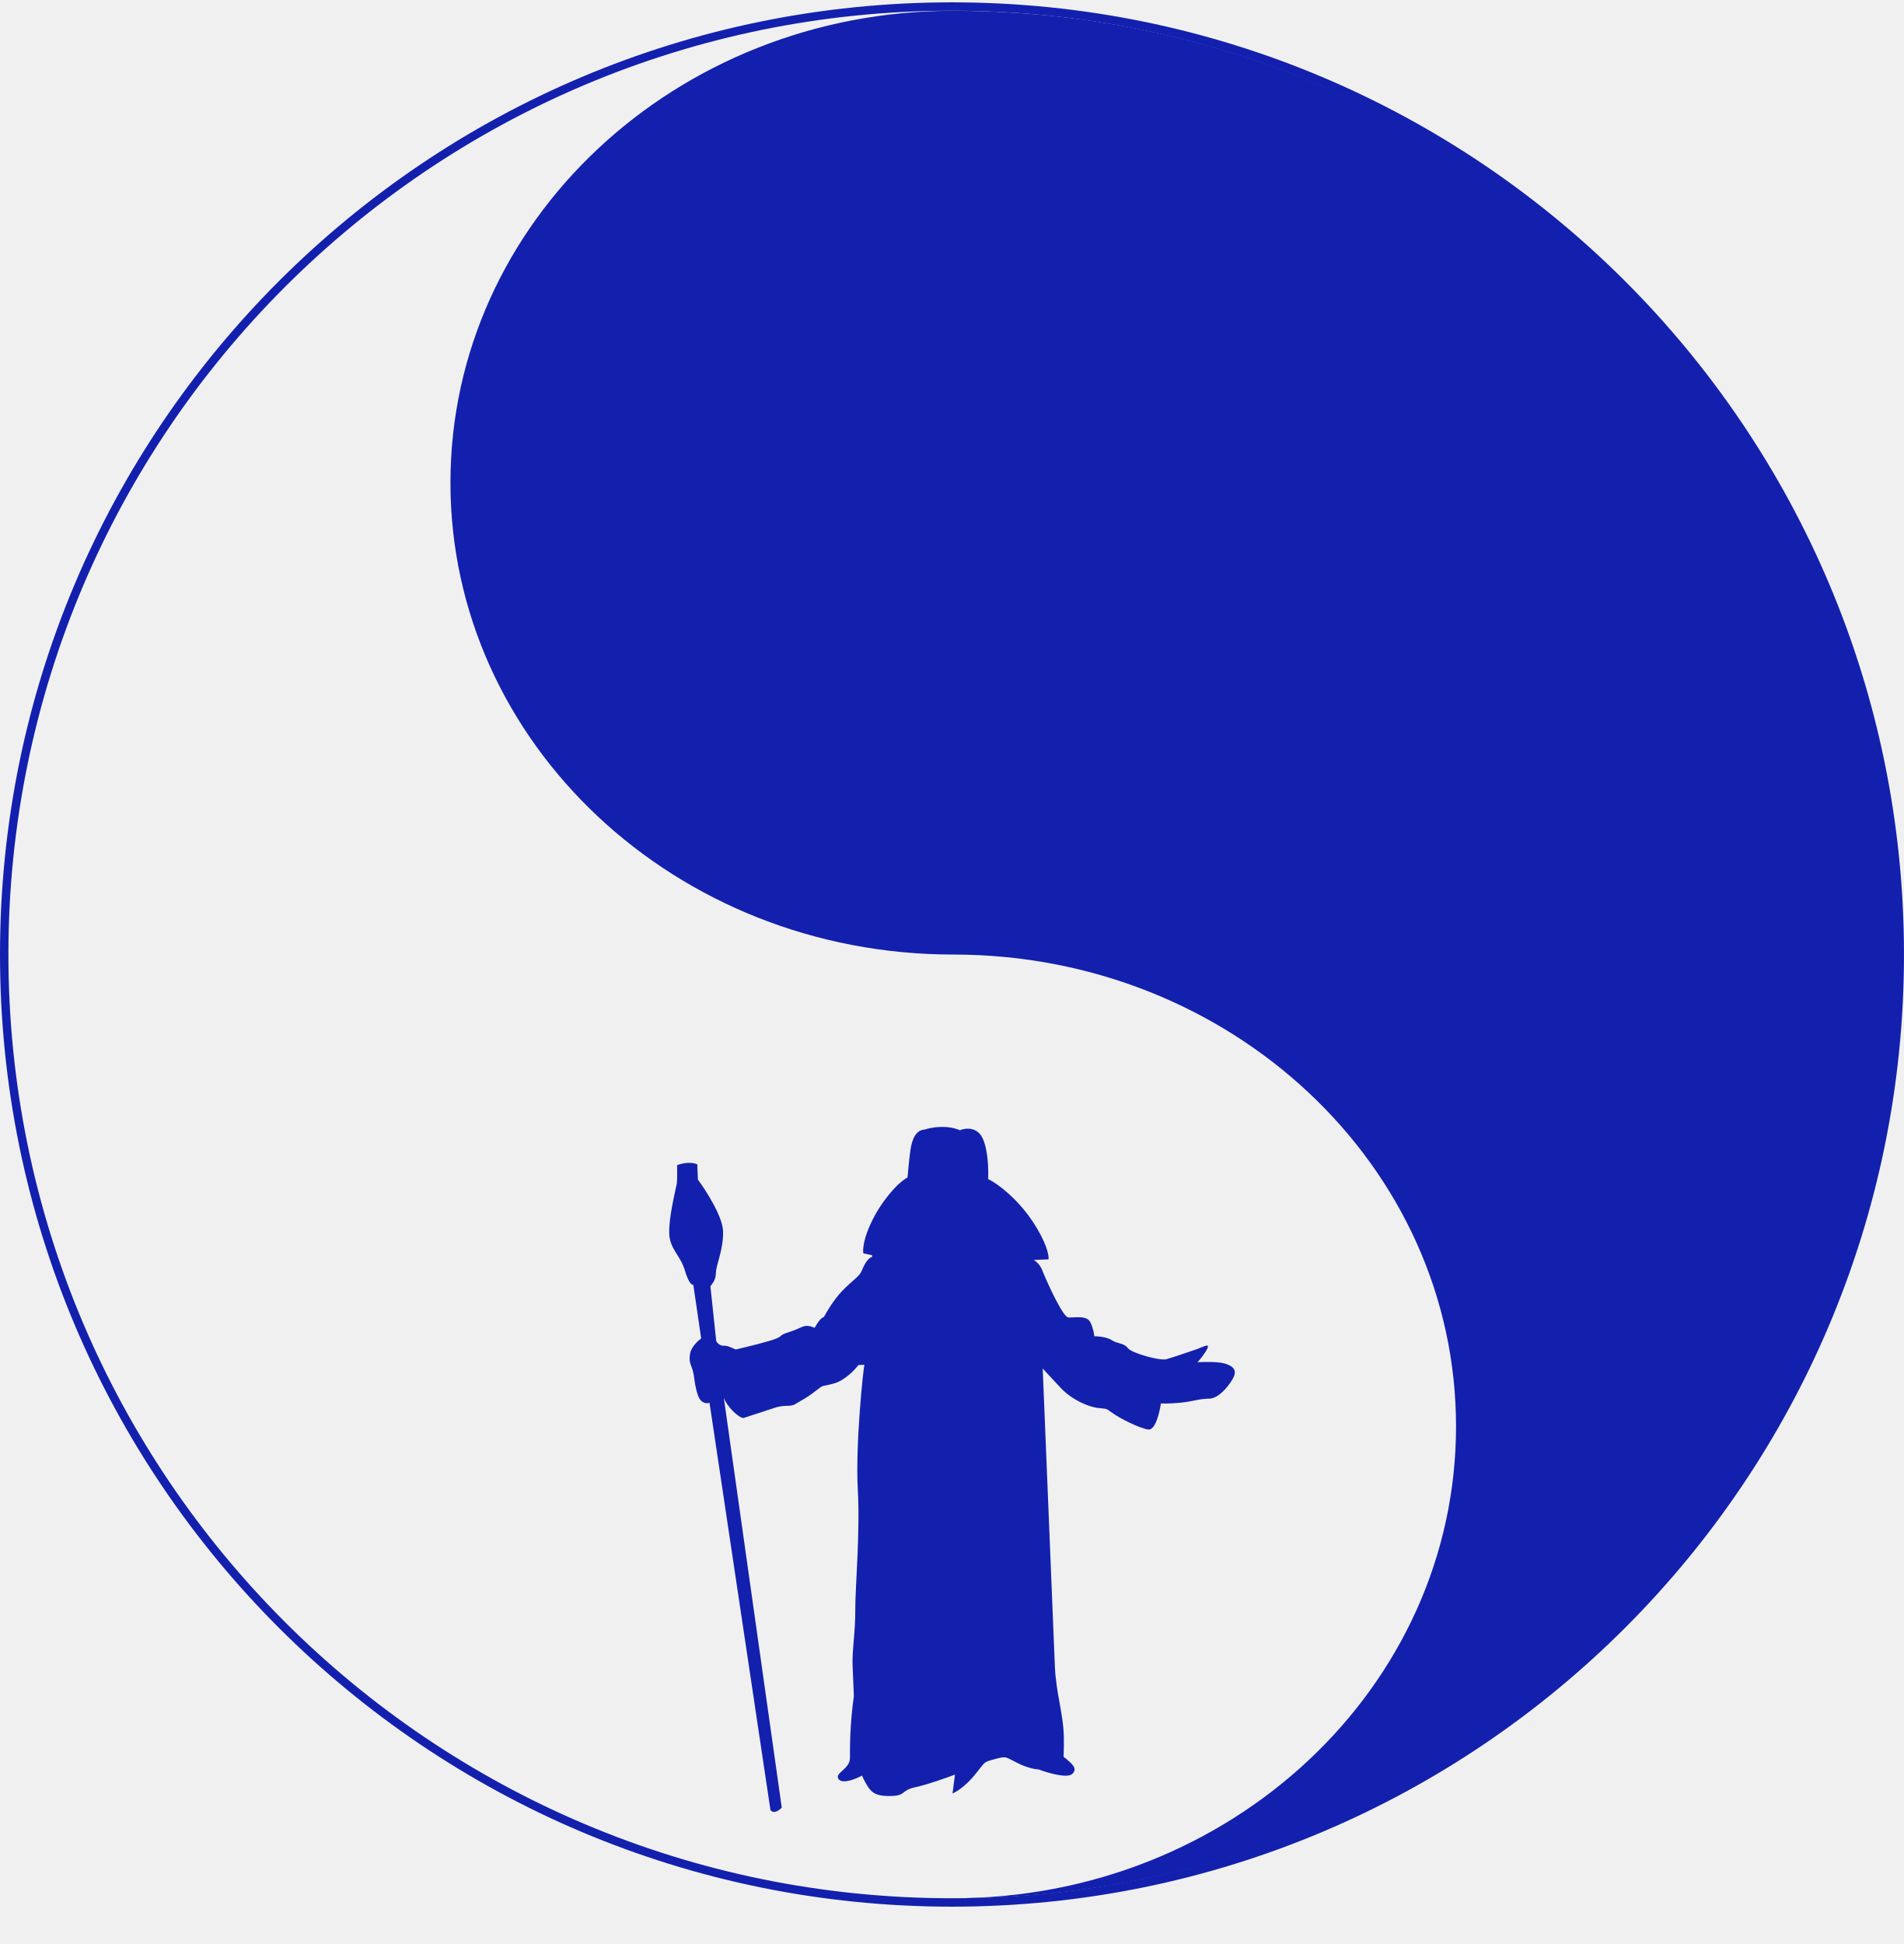
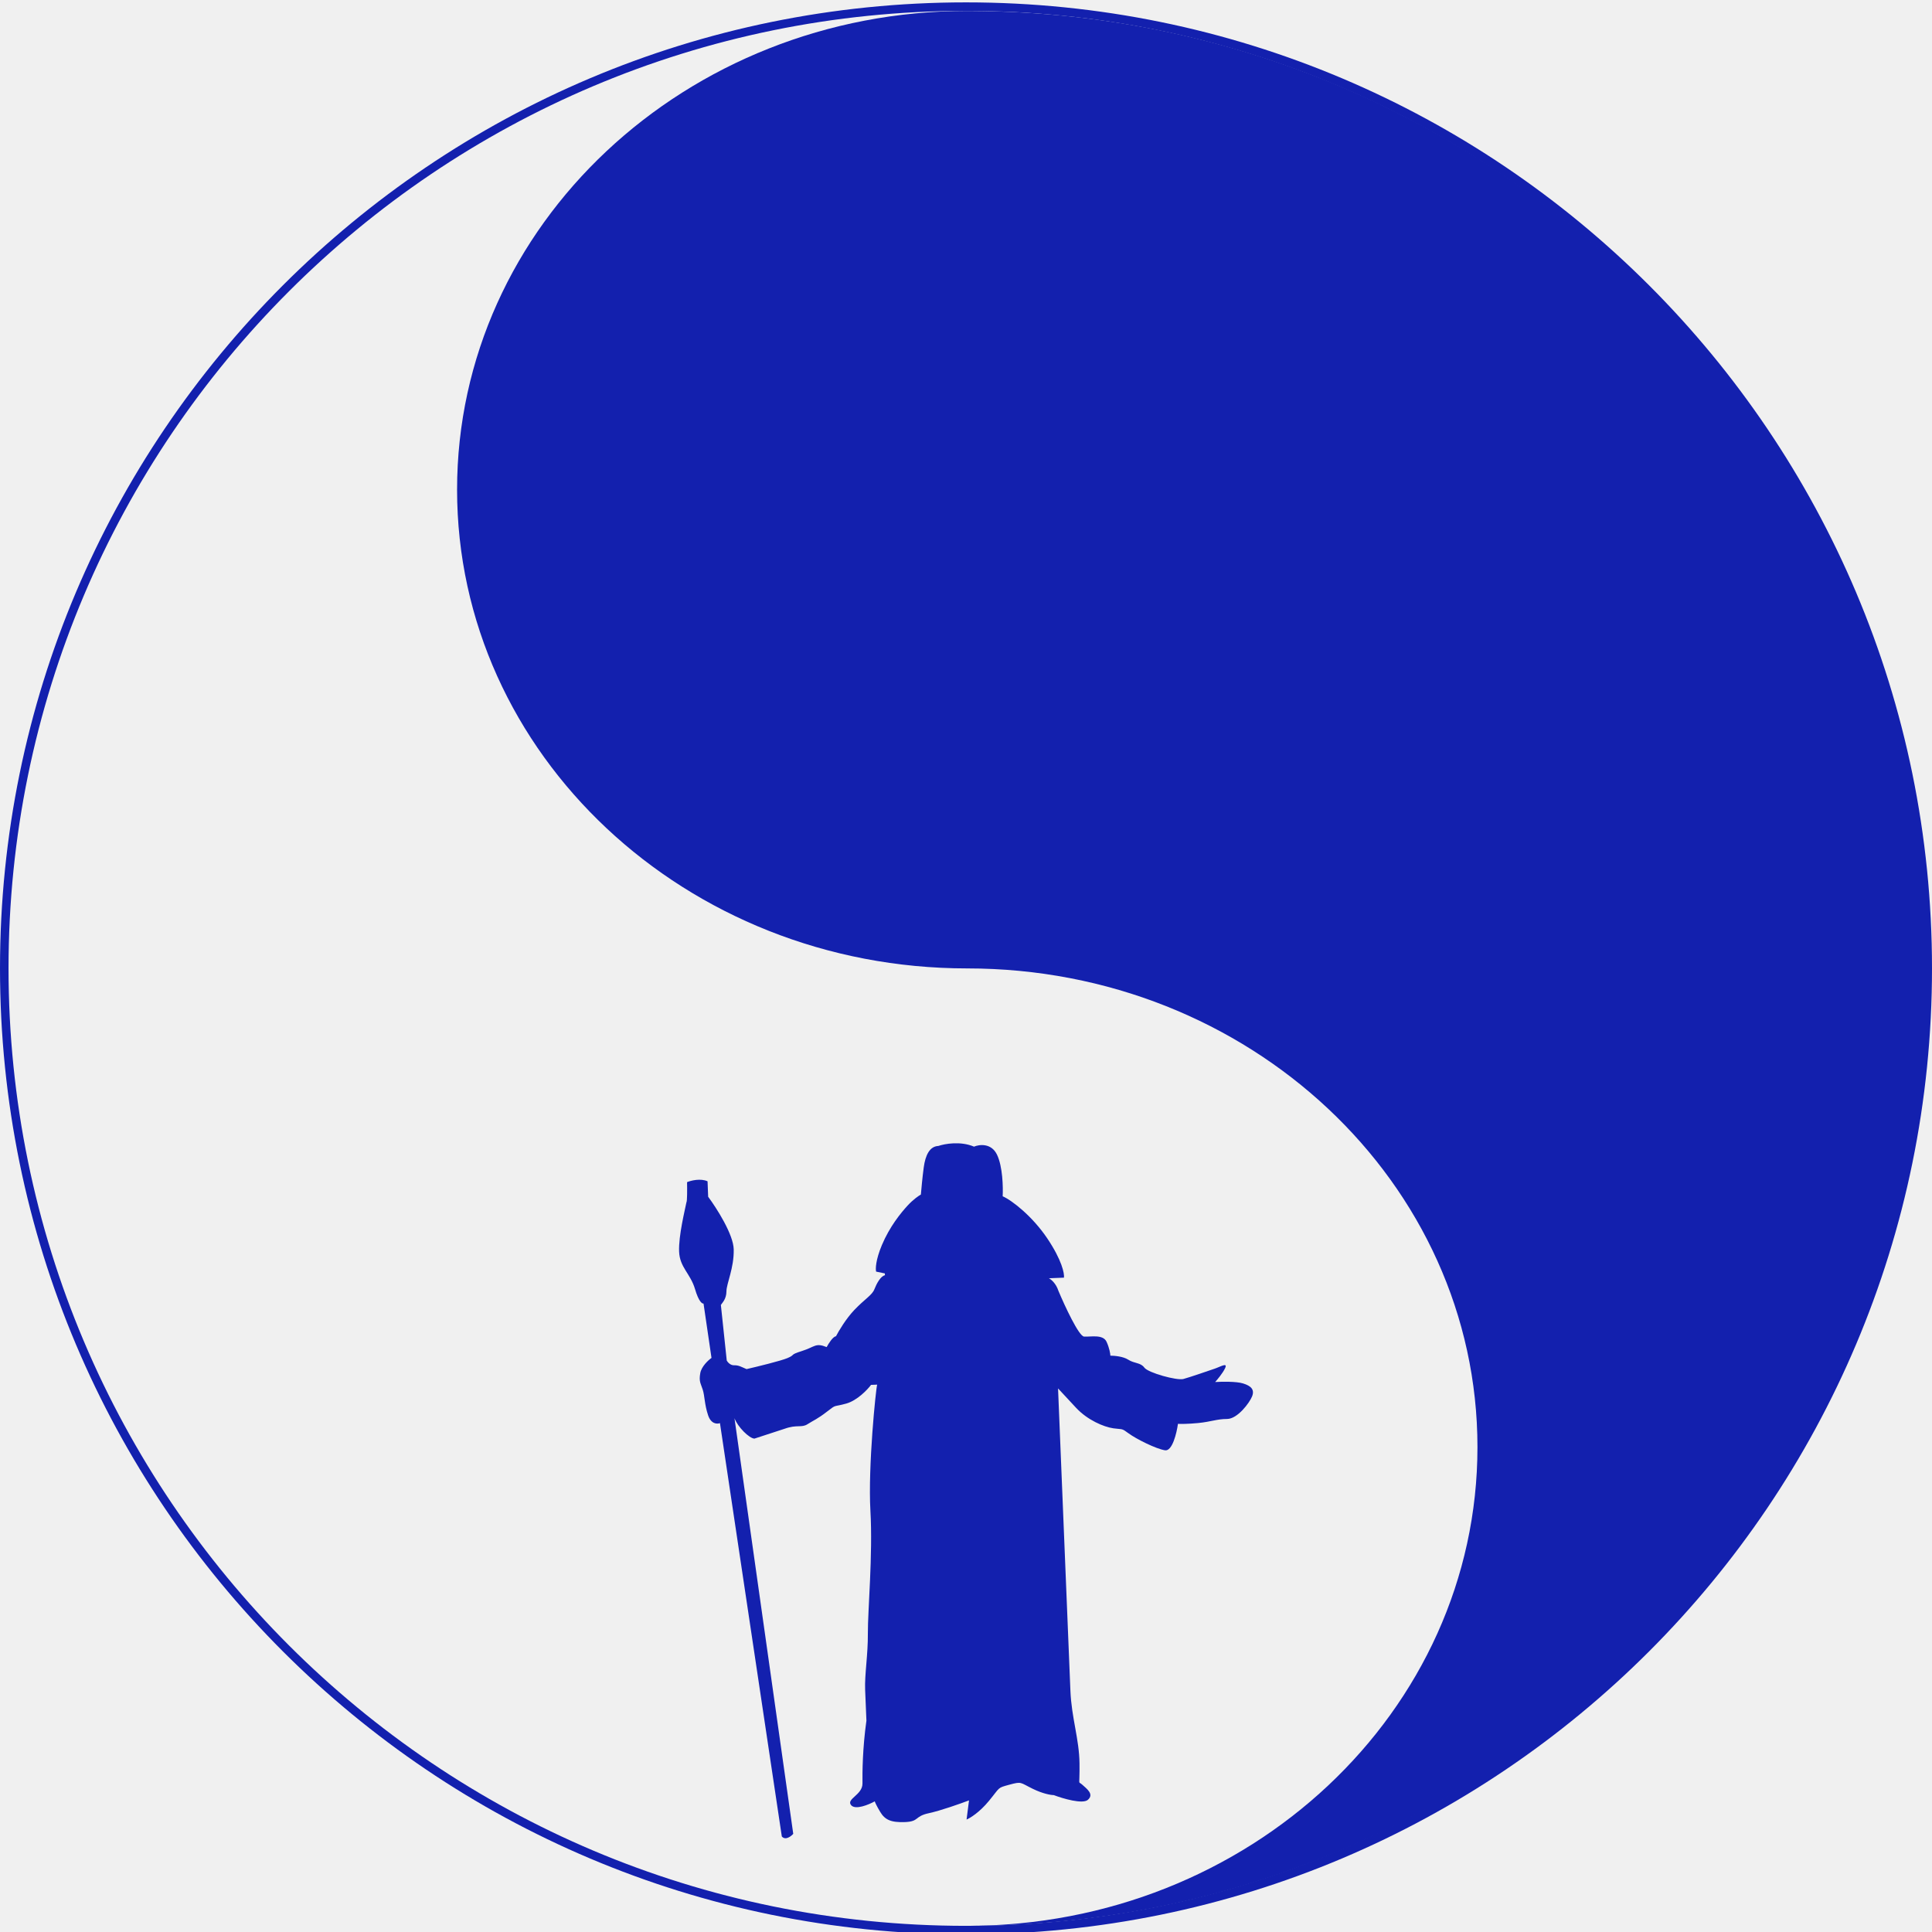
- <svg xmlns="http://www.w3.org/2000/svg" width="48" height="49" viewBox="0 0 48 49" fill="none">
+ <svg xmlns="http://www.w3.org/2000/svg" width="48" height="48" viewBox="0 0 48 48" fill="none">
  <g clip-path="url(#clip0_2288_856)">
    <path fill-rule="evenodd" clip-rule="evenodd" d="M48 24.059C48 37.313 37.255 48.059 24 48.059C10.745 48.059 0 37.313 0 24.059C0 10.804 10.745 0.059 24 0.059C37.255 0.059 48 10.804 48 24.059ZM24 47.847C37.138 47.847 47.788 37.197 47.788 24.059C47.788 10.921 37.138 0.27 24 0.27C10.862 0.27 0.212 10.921 0.212 24.059C0.212 37.197 10.862 47.847 24 47.847Z" fill="#1320AE" />
    <path d="M24.032 47.847H24.359C37.346 47.672 47.82 37.09 47.82 24.061C47.82 10.967 37.241 0.344 24.164 0.273C24.12 0.272 24.076 0.272 24.032 0.272C17.031 0.272 11.356 5.597 11.356 12.166C11.356 18.735 17.031 24.06 24.031 24.06C31.032 24.06 36.707 29.385 36.707 35.953C36.707 42.522 31.032 47.847 24.032 47.847Z" fill="#1320AE" />
    <path d="M19.424 45.627C19.515 45.73 19.651 45.626 19.708 45.561L18.248 35.235C18.329 35.455 18.615 35.736 18.743 35.742L19.494 35.497C19.802 35.386 19.913 35.48 20.062 35.384C20.21 35.289 20.307 35.258 20.55 35.069C20.793 34.88 20.689 34.965 21.025 34.871C21.294 34.796 21.548 34.531 21.641 34.407L21.793 34.401C21.761 34.501 21.563 36.432 21.625 37.53C21.688 38.628 21.558 40.029 21.562 40.574C21.566 41.12 21.479 41.597 21.494 41.981L21.526 42.75C21.429 43.442 21.425 44.024 21.428 44.31C21.431 44.596 21.015 44.694 21.146 44.849C21.251 44.974 21.581 44.838 21.733 44.754C21.74 44.778 21.776 44.863 21.869 45.017C21.984 45.209 22.13 45.283 22.487 45.269C22.844 45.254 22.714 45.125 23.078 45.048C23.368 44.986 23.864 44.81 24.075 44.73L24.014 45.206C24.102 45.17 24.336 45.027 24.568 44.745C24.858 44.394 24.77 44.424 25.079 44.34C25.389 44.256 25.337 44.285 25.656 44.441C25.912 44.567 26.113 44.599 26.181 44.599C26.408 44.685 26.896 44.829 27.027 44.717C27.191 44.576 26.998 44.44 26.886 44.338C26.775 44.235 26.827 44.42 26.82 43.812C26.813 43.205 26.622 42.684 26.594 42.006L26.287 34.495L26.736 34.978C27.017 35.279 27.418 35.451 27.661 35.486C27.904 35.52 27.857 35.477 28.042 35.613C28.226 35.749 28.719 35.997 28.944 36.032C29.125 36.061 29.234 35.606 29.266 35.375C29.326 35.379 29.51 35.38 29.767 35.355C30.087 35.324 30.228 35.255 30.487 35.254C30.746 35.252 31.043 34.855 31.108 34.692C31.173 34.528 31.089 34.433 30.88 34.37C30.714 34.319 30.351 34.326 30.19 34.336C30.247 34.273 30.376 34.119 30.436 33.995C30.51 33.839 30.327 33.954 30.177 34.005C30.027 34.056 29.559 34.218 29.4 34.261C29.241 34.303 28.526 34.108 28.431 33.978C28.336 33.848 28.186 33.881 28.029 33.78C27.904 33.699 27.682 33.681 27.587 33.681C27.585 33.631 27.563 33.491 27.492 33.336C27.404 33.143 27.094 33.218 26.933 33.207C26.803 33.198 26.454 32.446 26.296 32.07C26.238 31.887 26.114 31.785 26.059 31.758L26.434 31.743C26.448 31.644 26.384 31.31 26.019 30.767C25.653 30.223 25.151 29.827 24.911 29.721C24.923 29.499 24.912 28.983 24.771 28.689C24.63 28.394 24.331 28.432 24.199 28.488C23.864 28.345 23.469 28.417 23.313 28.471C23.098 28.48 22.991 28.699 22.95 29.004C22.917 29.249 22.889 29.556 22.879 29.678C22.826 29.707 22.687 29.802 22.55 29.951C22.379 30.137 22.106 30.47 21.91 30.934C21.754 31.306 21.75 31.528 21.767 31.593L21.984 31.638L21.986 31.683C21.879 31.705 21.78 31.888 21.723 32.033C21.666 32.179 21.482 32.276 21.225 32.546C21.019 32.762 20.835 33.072 20.769 33.2C20.697 33.203 20.585 33.38 20.538 33.468C20.256 33.355 20.252 33.462 19.925 33.565C19.598 33.668 19.776 33.652 19.565 33.741C19.396 33.812 18.816 33.953 18.548 34.015C18.429 33.966 18.356 33.916 18.24 33.92C18.147 33.924 18.078 33.843 18.056 33.803L17.91 32.422C17.935 32.376 18.047 32.282 18.048 32.085C18.049 31.888 18.239 31.505 18.229 31.04C18.221 30.668 17.803 30.014 17.594 29.733L17.579 29.349C17.404 29.27 17.166 29.33 17.07 29.37C17.073 29.528 17.075 29.849 17.054 29.872C17.017 30.061 16.856 30.703 16.872 31.096C16.888 31.489 17.153 31.639 17.268 32.028C17.359 32.339 17.447 32.396 17.479 32.386L17.677 33.737C17.596 33.794 17.427 33.95 17.398 34.116C17.361 34.323 17.408 34.366 17.459 34.525C17.51 34.684 17.501 34.89 17.593 35.163C17.666 35.382 17.819 35.384 17.887 35.357L19.424 45.627Z" fill="#1320AE" />
  </g>
  <defs>
    <clipPath id="clip0_2288_856">
      <rect width="48" height="48" fill="white" transform="translate(0 0.0585938)" />
    </clipPath>
  </defs>
</svg>
